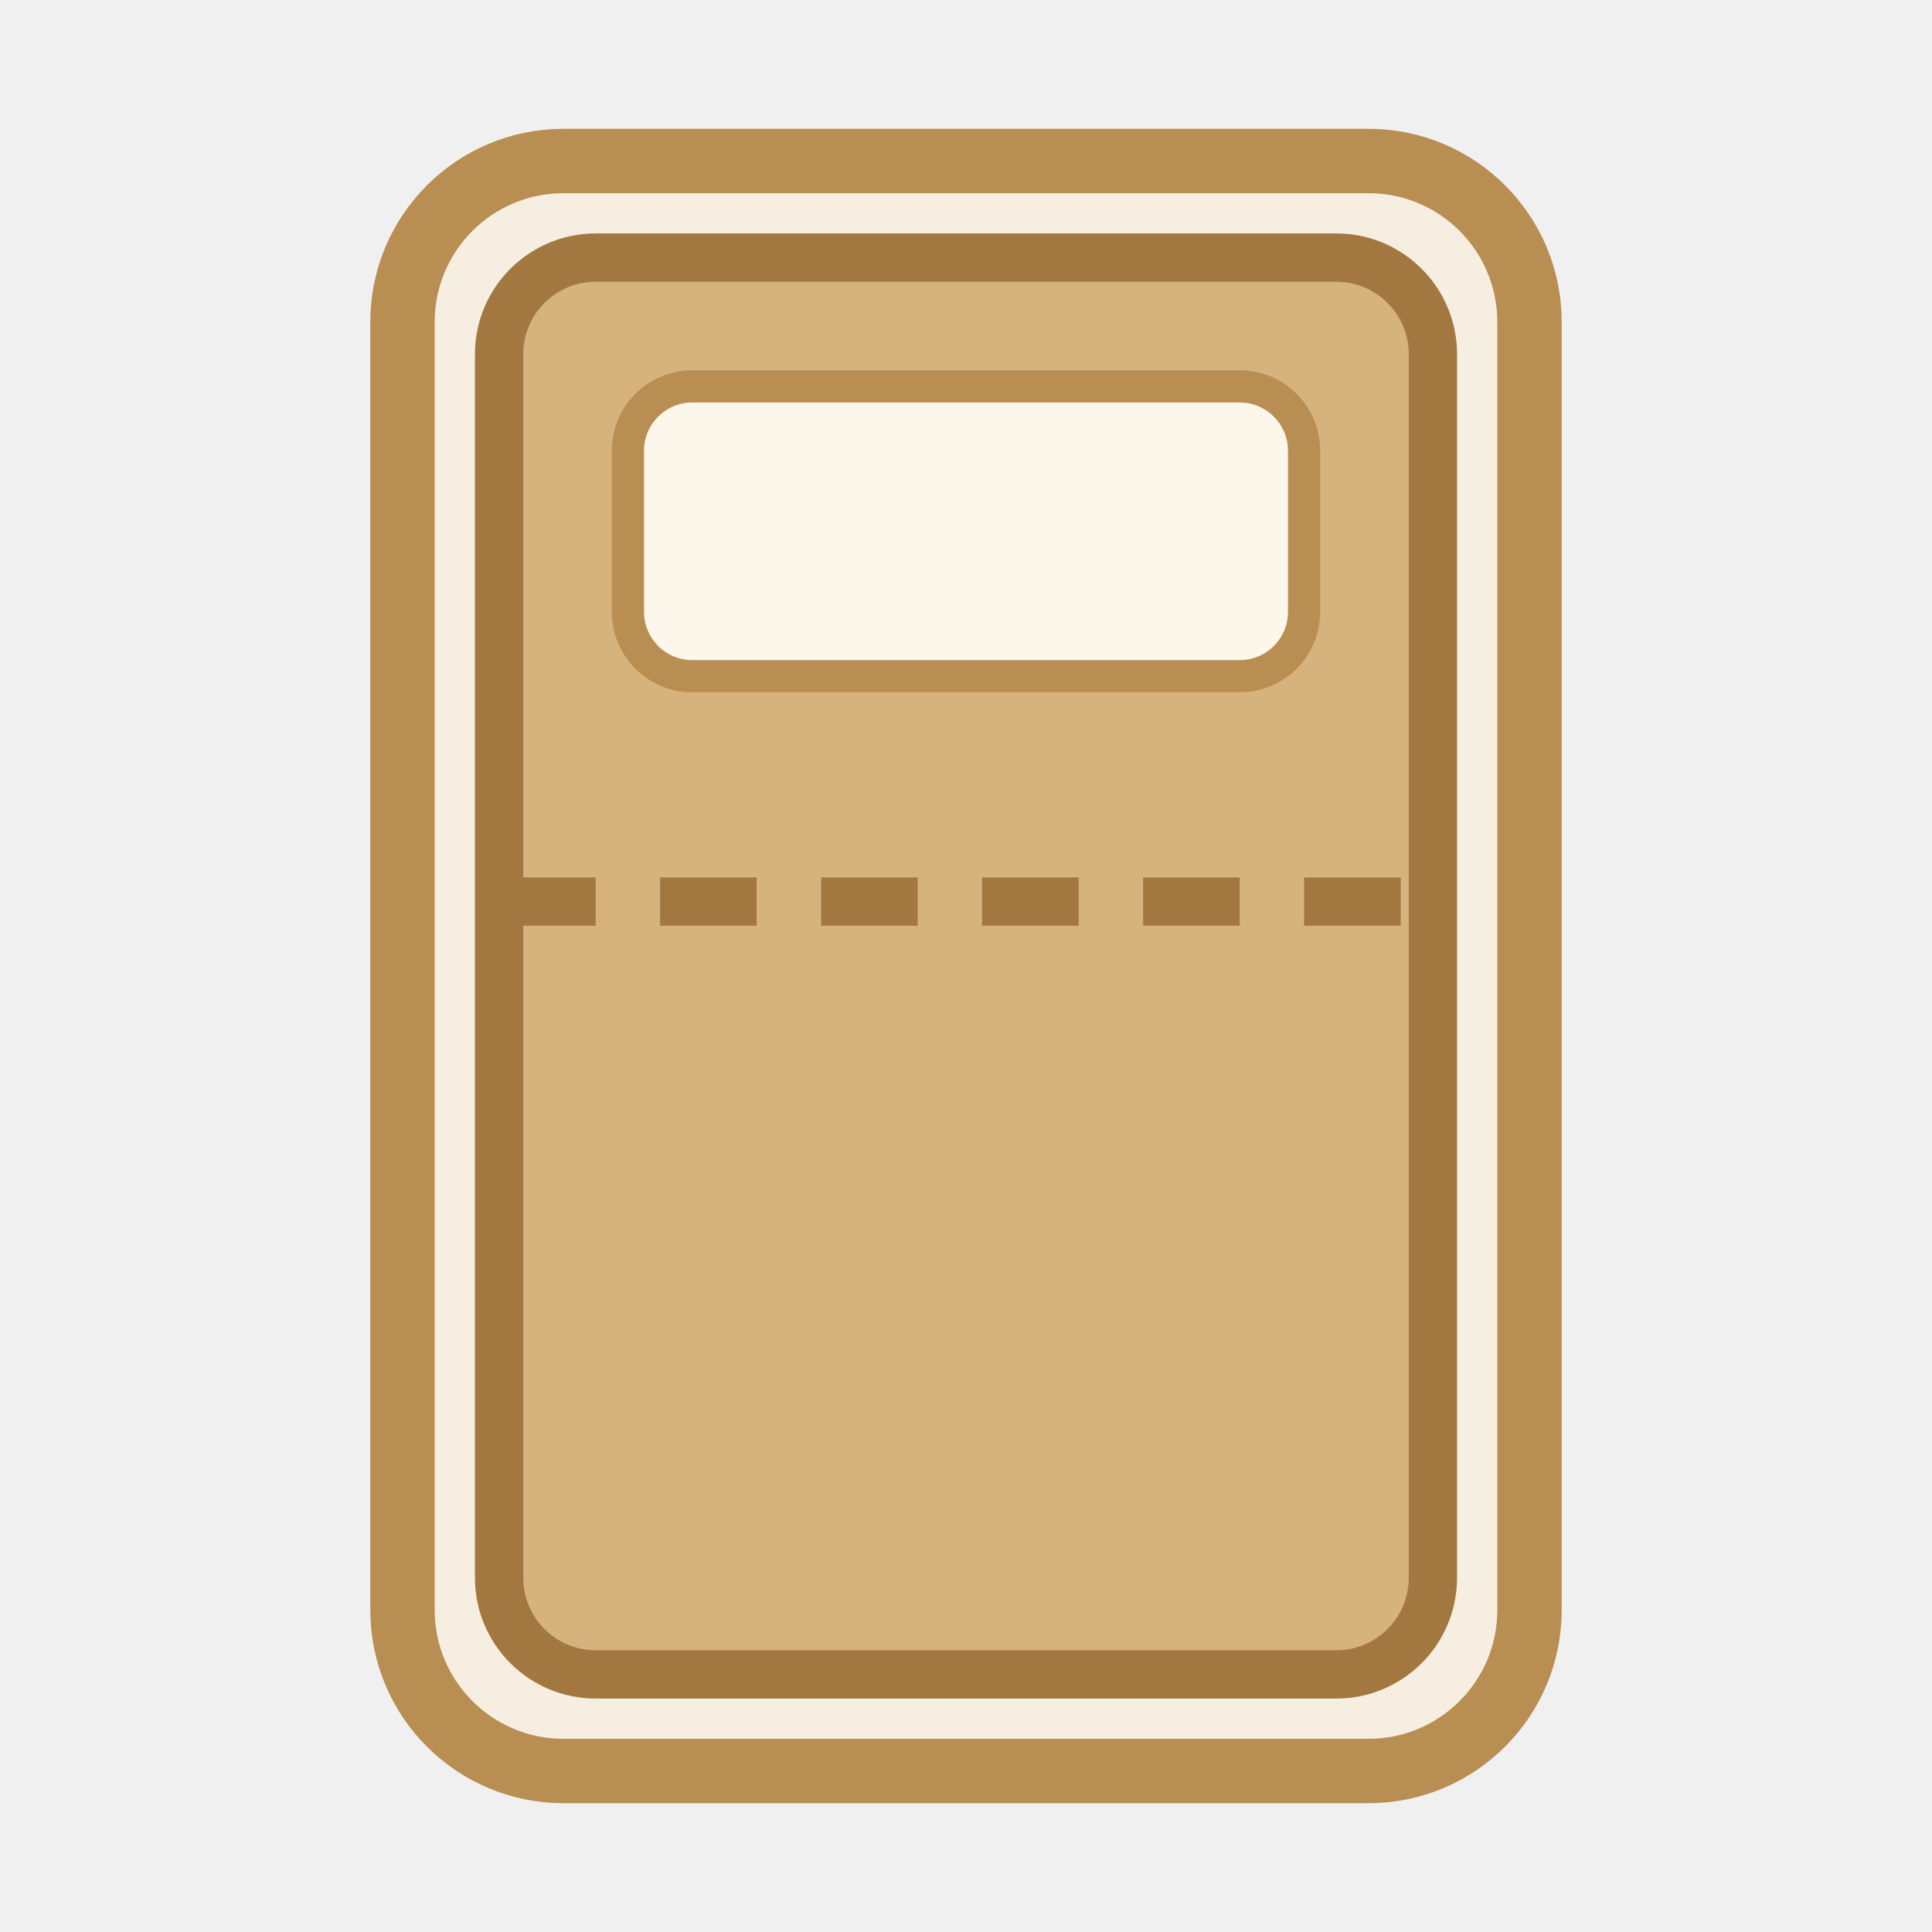
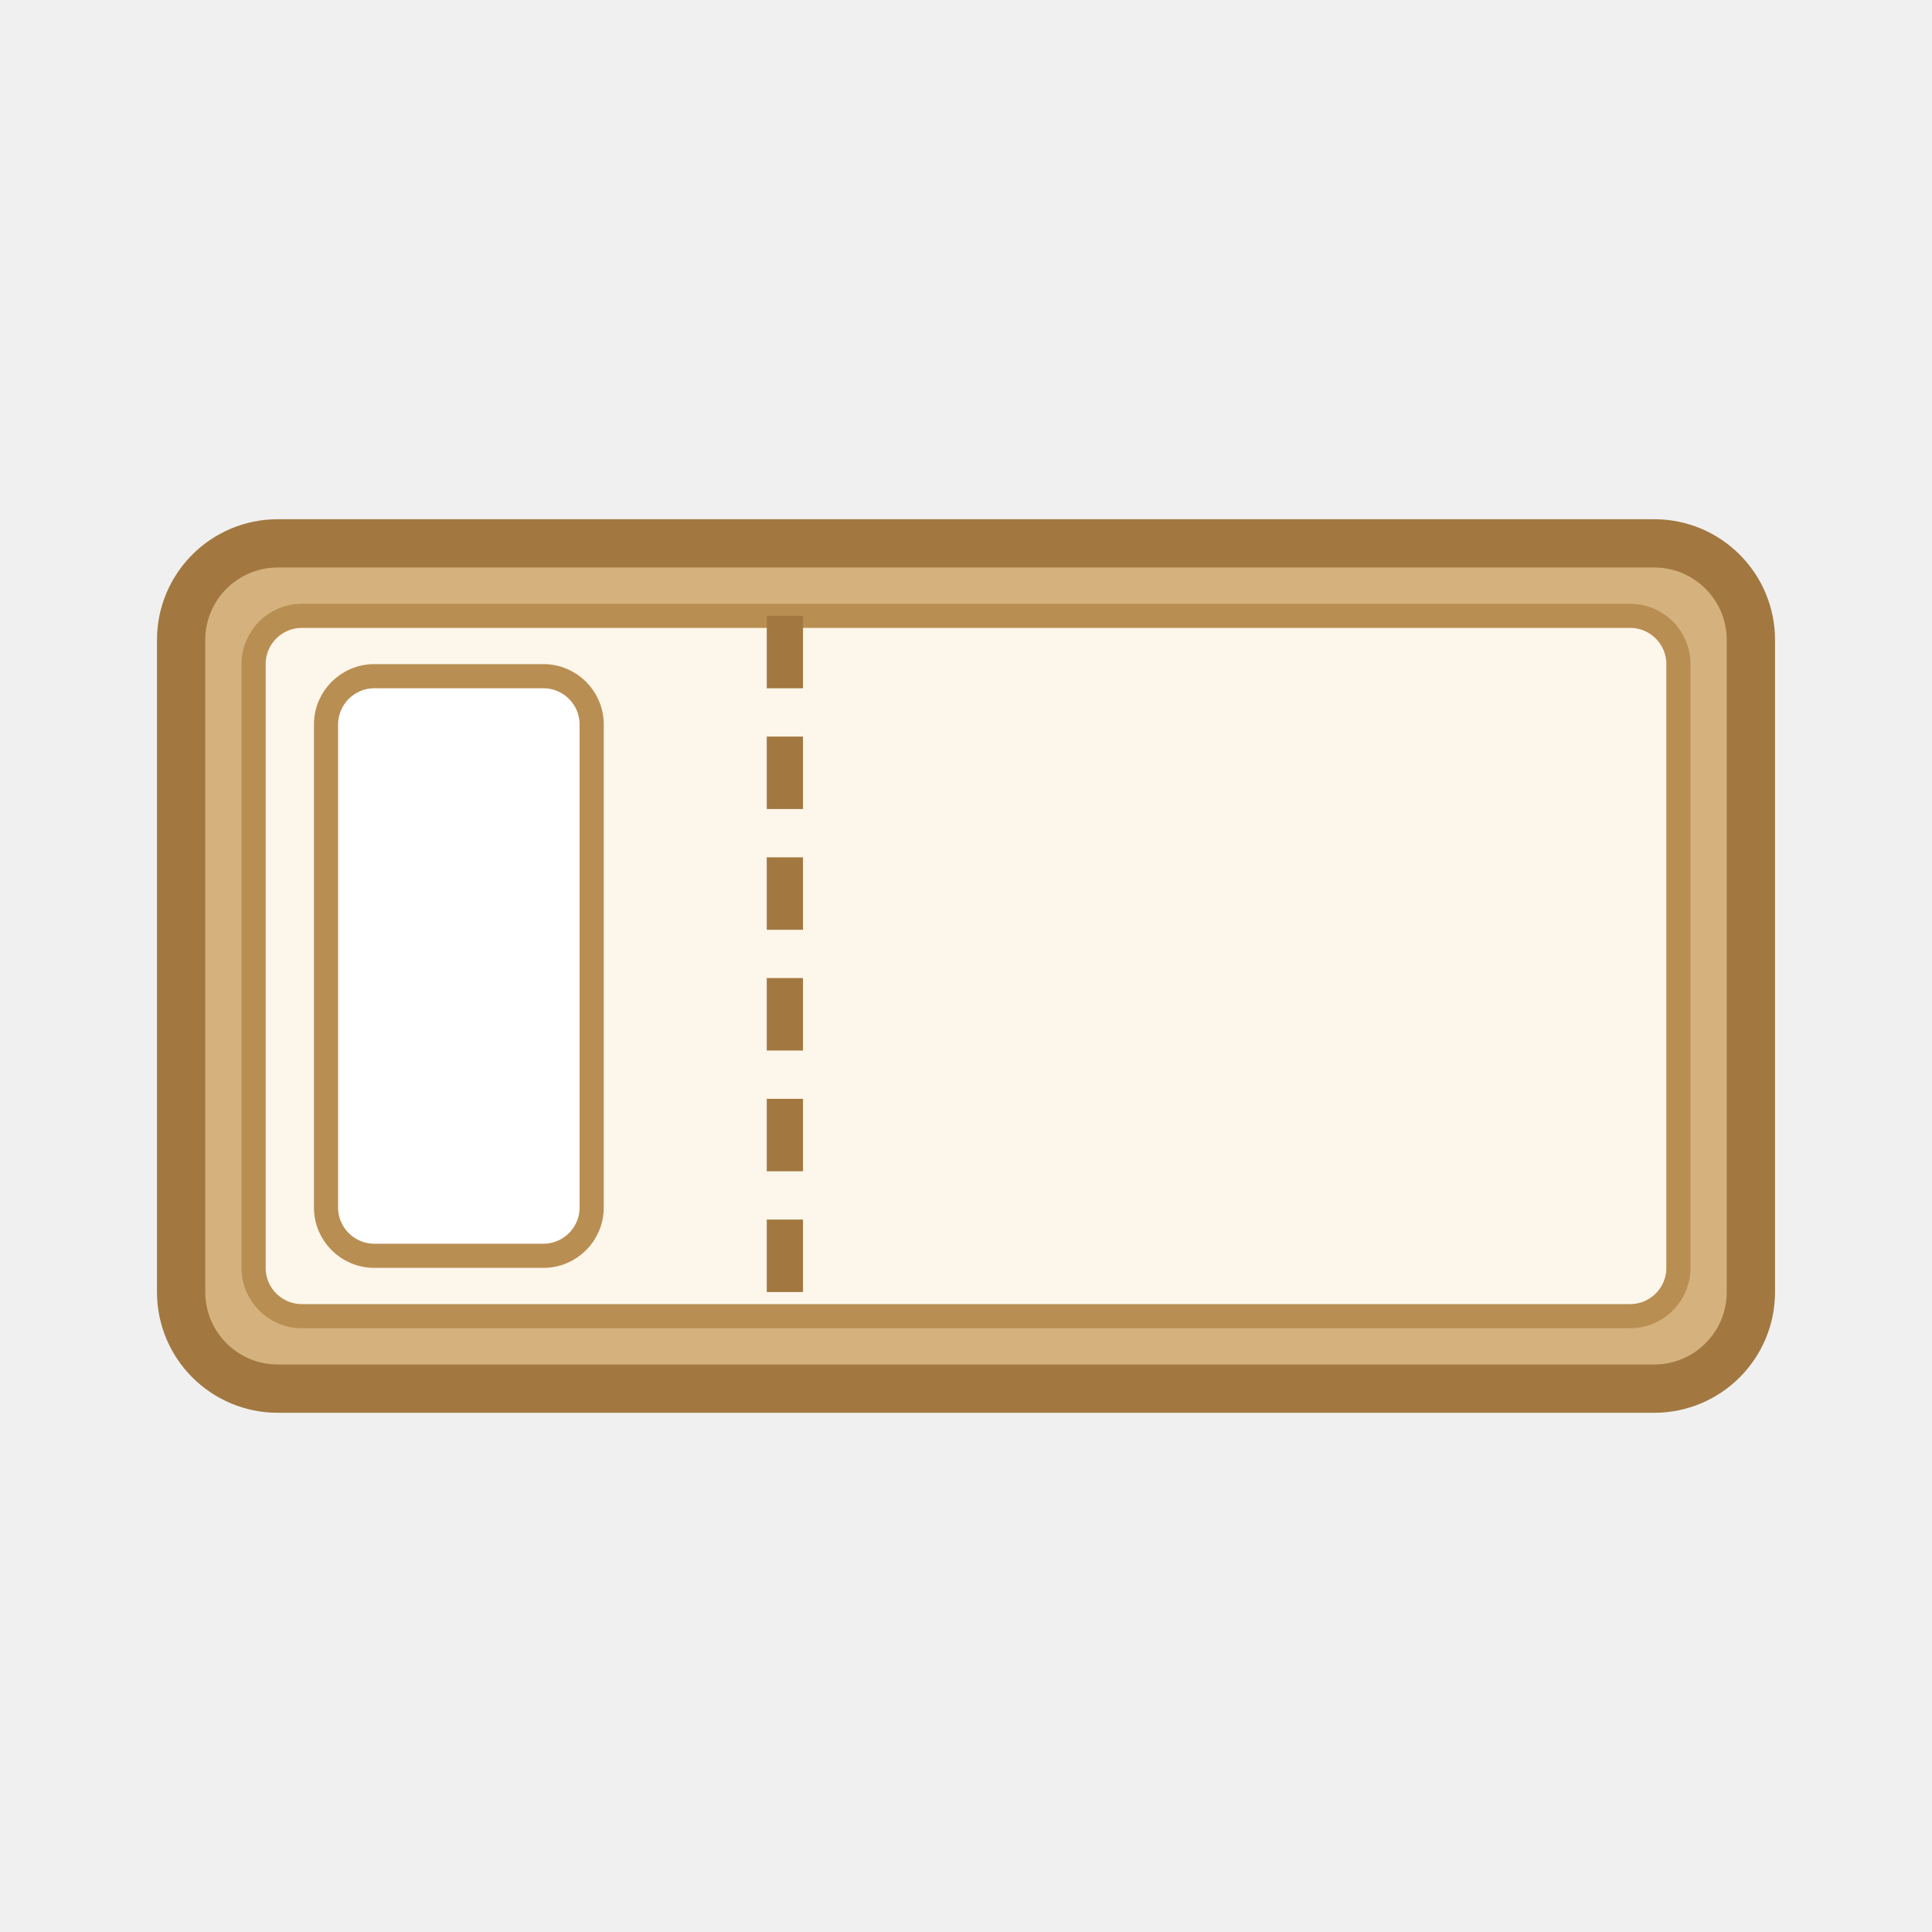
- <svg xmlns="http://www.w3.org/2000/svg" width="120" height="120" viewBox="0 0 120 120">
-   <rect x="25" y="10" width="70" height="100" rx="10" fill="#f6efe1" stroke="#b98e52" stroke-width="4" />
-   <rect x="31" y="16" width="58" height="88" rx="6" fill="#d6b27c" stroke="#a27840" stroke-width="3" />
-   <rect x="39" y="24" width="42" height="18" rx="4" fill="#fdf6ea" stroke="#b98e52" stroke-width="2" />
-   <line x1="31" y1="56" x2="89" y2="56" stroke="#a27840" stroke-width="3" stroke-dasharray="6 4" />
+ <svg xmlns="http://www.w3.org/2000/svg" width="160" height="160" viewBox="0 0 160 160">
+   <rect x="15" y="45" width="130" height="70" rx="8" fill="#d5b27d" stroke="#a27840" stroke-width="4" />
+   <rect x="21" y="51" width="118" height="58" rx="4" fill="#fdf6ea" stroke="#b98e52" stroke-width="2" />
+   <rect x="27" y="56" width="22" height="48" rx="4" fill="#ffffff" stroke="#b98e52" stroke-width="2" />
+   <line x1="65" y1="51" x2="65" y2="109" stroke="#a27840" stroke-width="3" stroke-dasharray="6 4" />
</svg>
